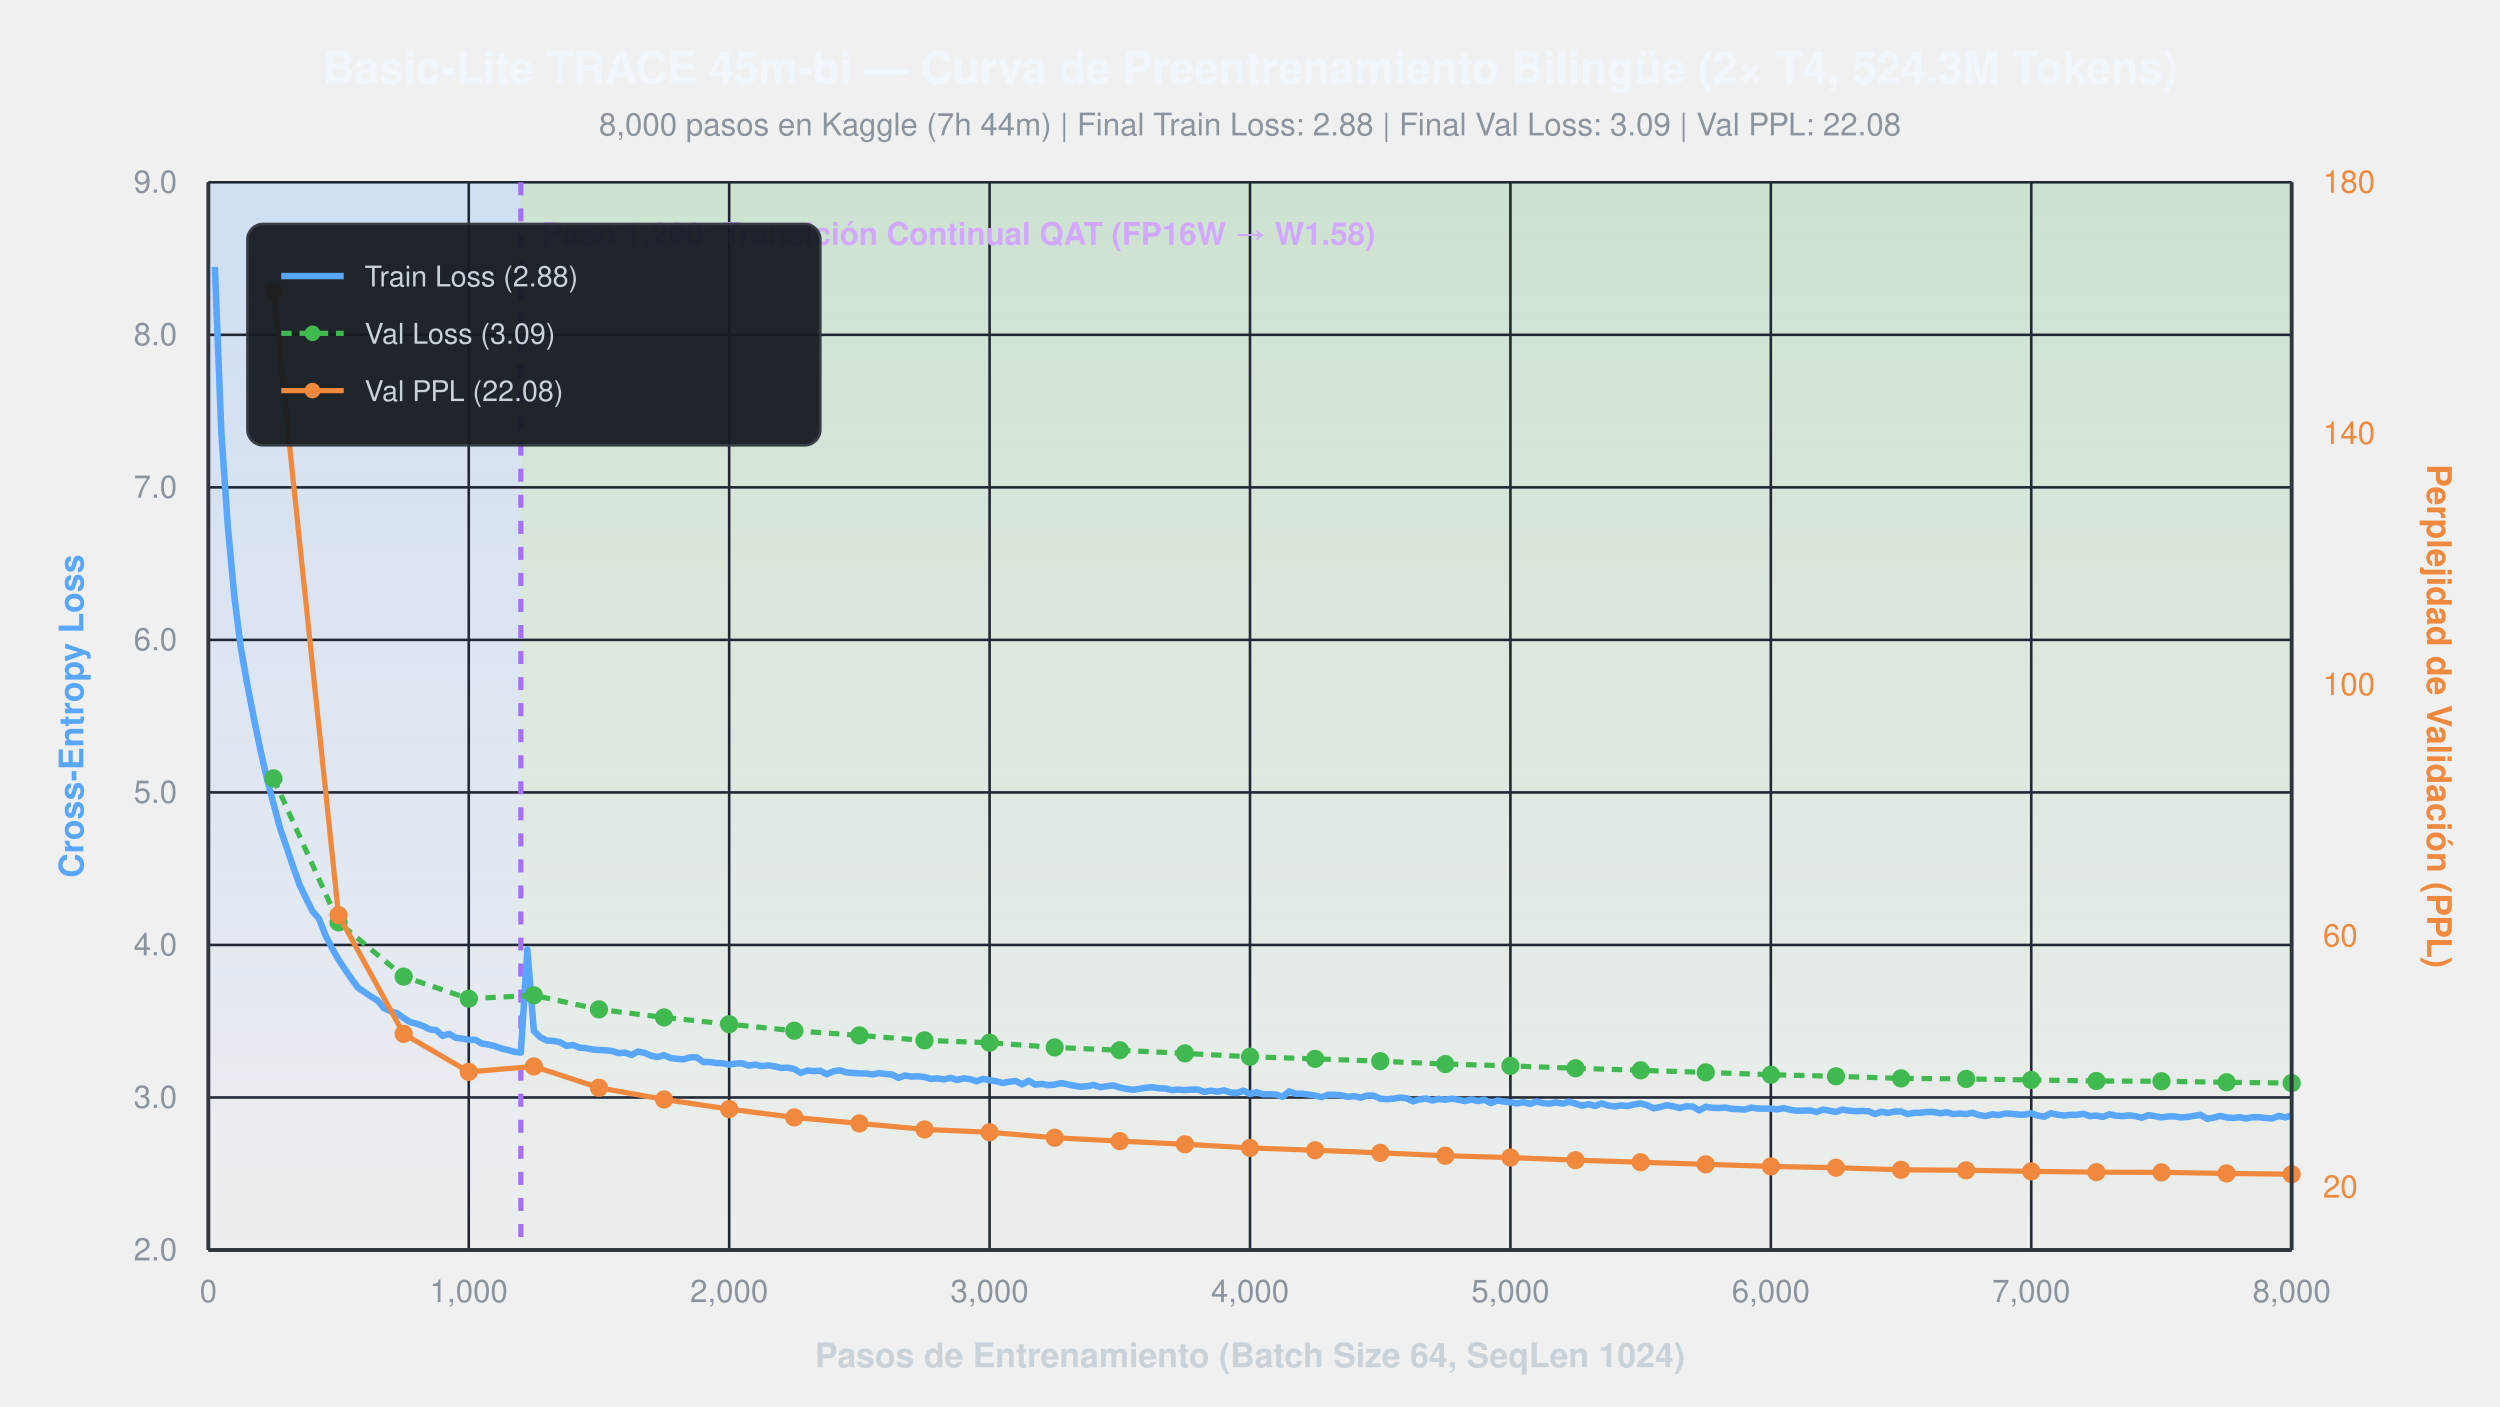
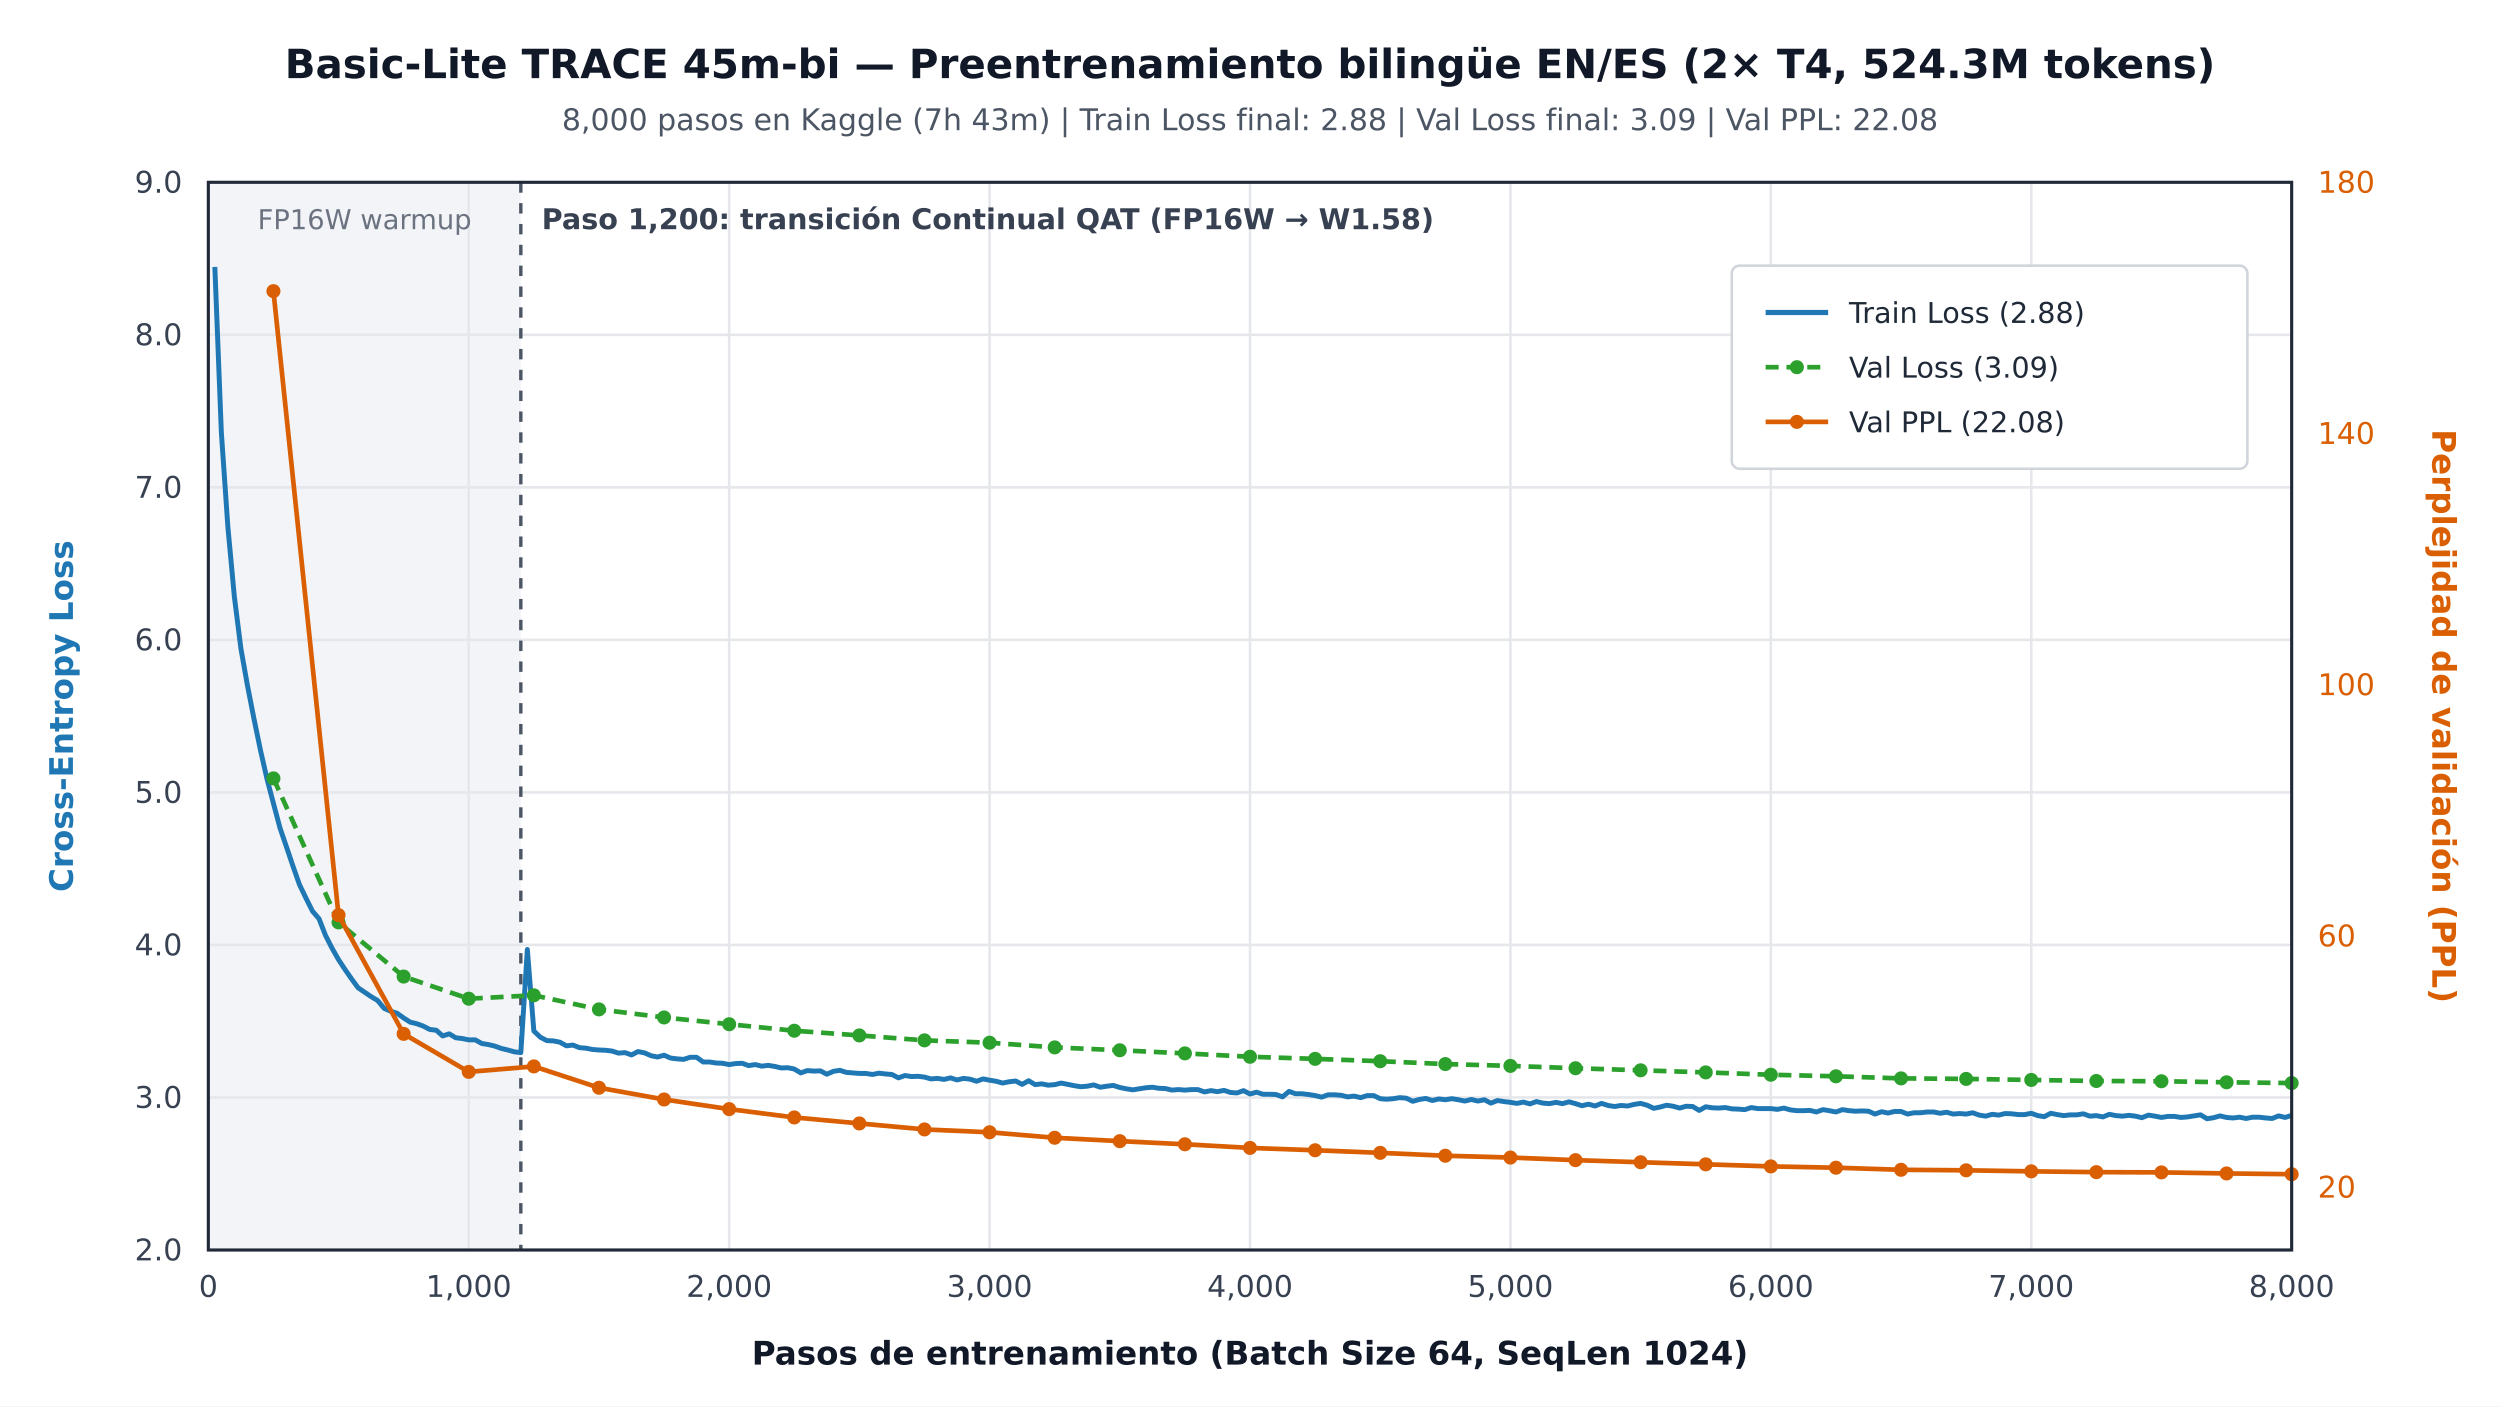
- <svg xmlns="http://www.w3.org/2000/svg" viewBox="0 0 960 540" width="100%" height="100%" style="background:#0f141c; font-family:-apple-system,BlinkMacSystemFont,'Segoe UI',Helvetica,Arial,sans-serif;">
-   <defs>
-     <linearGradient id="warmup_grad" x1="0%" y1="0%" x2="0%" y2="100%">
-       <stop offset="0%" stop-color="#388bfd" stop-opacity="0.18" />
-       <stop offset="100%" stop-color="#388bfd" stop-opacity="0.02" />
-     </linearGradient>
-     <linearGradient id="qat_grad" x1="0%" y1="0%" x2="0%" y2="100%">
-       <stop offset="0%" stop-color="#2ea043" stop-opacity="0.18" />
-       <stop offset="100%" stop-color="#2ea043" stop-opacity="0.02" />
-     </linearGradient>
-   </defs>
-   <rect x="80" y="70" width="120.0" height="410" fill="url(#warmup_grad)" />
-   <rect x="200.0" y="70" width="680.0" height="410" fill="url(#qat_grad)" />
-   <line x1="80" y1="480.0" x2="880" y2="480.0" stroke="#212836" stroke-width="1" />
-   <text x="68" y="484.0" fill="#8b949e" font-size="12" text-anchor="end">2.0</text>
-   <line x1="80" y1="421.429" x2="880" y2="421.429" stroke="#212836" stroke-width="1" />
-   <text x="68" y="425.429" fill="#8b949e" font-size="12" text-anchor="end">3.0</text>
-   <line x1="80" y1="362.857" x2="880" y2="362.857" stroke="#212836" stroke-width="1" />
-   <text x="68" y="366.857" fill="#8b949e" font-size="12" text-anchor="end">4.0</text>
-   <line x1="80" y1="304.286" x2="880" y2="304.286" stroke="#212836" stroke-width="1" />
-   <text x="68" y="308.286" fill="#8b949e" font-size="12" text-anchor="end">5.0</text>
-   <line x1="80" y1="245.714" x2="880" y2="245.714" stroke="#212836" stroke-width="1" />
-   <text x="68" y="249.714" fill="#8b949e" font-size="12" text-anchor="end">6.0</text>
-   <line x1="80" y1="187.143" x2="880" y2="187.143" stroke="#212836" stroke-width="1" />
-   <text x="68" y="191.143" fill="#8b949e" font-size="12" text-anchor="end">7.0</text>
-   <line x1="80" y1="128.571" x2="880" y2="128.571" stroke="#212836" stroke-width="1" />
-   <text x="68" y="132.571" fill="#8b949e" font-size="12" text-anchor="end">8.0</text>
-   <line x1="80" y1="70.0" x2="880" y2="70.0" stroke="#212836" stroke-width="1" />
-   <text x="68" y="74.0" fill="#8b949e" font-size="12" text-anchor="end">9.0</text>
-   <line x1="80.0" y1="70" x2="80.0" y2="480" stroke="#212836" stroke-width="1" />
-   <text x="80.0" y="500" fill="#8b949e" font-size="12" text-anchor="middle">0</text>
-   <line x1="180.0" y1="70" x2="180.0" y2="480" stroke="#212836" stroke-width="1" />
-   <text x="180.0" y="500" fill="#8b949e" font-size="12" text-anchor="middle">1,000</text>
-   <line x1="280.0" y1="70" x2="280.0" y2="480" stroke="#212836" stroke-width="1" />
-   <text x="280.0" y="500" fill="#8b949e" font-size="12" text-anchor="middle">2,000</text>
-   <line x1="380.0" y1="70" x2="380.0" y2="480" stroke="#212836" stroke-width="1" />
-   <text x="380.0" y="500" fill="#8b949e" font-size="12" text-anchor="middle">3,000</text>
-   <line x1="480.0" y1="70" x2="480.0" y2="480" stroke="#212836" stroke-width="1" />
-   <text x="480.0" y="500" fill="#8b949e" font-size="12" text-anchor="middle">4,000</text>
-   <line x1="580.0" y1="70" x2="580.0" y2="480" stroke="#212836" stroke-width="1" />
-   <text x="580.0" y="500" fill="#8b949e" font-size="12" text-anchor="middle">5,000</text>
-   <line x1="680.0" y1="70" x2="680.0" y2="480" stroke="#212836" stroke-width="1" />
-   <text x="680.0" y="500" fill="#8b949e" font-size="12" text-anchor="middle">6,000</text>
-   <line x1="780.0" y1="70" x2="780.0" y2="480" stroke="#212836" stroke-width="1" />
-   <text x="780.0" y="500" fill="#8b949e" font-size="12" text-anchor="middle">7,000</text>
-   <line x1="880.0" y1="70" x2="880.0" y2="480" stroke="#212836" stroke-width="1" />
-   <text x="880.0" y="500" fill="#8b949e" font-size="12" text-anchor="middle">8,000</text>
-   <text x="892" y="459.882" fill="#f0883e" font-size="12" text-anchor="start">20</text>
-   <text x="892" y="363.412" fill="#f0883e" font-size="12" text-anchor="start">60</text>
-   <text x="892" y="266.941" fill="#f0883e" font-size="12" text-anchor="start">100</text>
-   <text x="892" y="170.471" fill="#f0883e" font-size="12" text-anchor="start">140</text>
-   <text x="892" y="74.0" fill="#f0883e" font-size="12" text-anchor="start">180</text>
-   <line x1="200.0" y1="70" x2="200.0" y2="480" stroke="#a371f7" stroke-width="2" stroke-dasharray="5,5" />
-   <text x="208.0" y="94" fill="#d2a8ff" font-size="12" font-weight="bold">Paso 1,200: Transición Continual QAT (FP16W → W1.58)</text>
-   <polyline points="82.5,102.5 85.0,166.1 87.5,202.3 90.0,229.2 92.5,249.0 95.0,263.1 97.5,275.9 100.0,288.0 102.5,299.0 105.0,308.5 107.5,317.9 110.0,325.2 112.5,332.6 115.0,339.7 117.5,344.9 120.0,349.9 122.5,352.8 125.0,359.2 127.5,364.1 130.0,368.5 132.5,372.3 135.0,375.9 137.5,379.3 140.0,381.0 142.5,382.7 145.0,384.2 147.5,387.2 150.0,388.3 152.5,389.1 155.0,390.9 157.5,392.5 160.0,393.1 162.5,394.0 165.0,395.3 167.5,395.6 170.0,397.8 172.5,397.0 175.0,398.5 177.5,398.8 180.0,399.3 182.5,399.3 185.0,400.7 187.5,401.1 190.0,401.7 192.5,402.6 195.0,403.2 197.5,403.9 200.0,404.2 202.5,364.6 205.0,395.9 207.5,398.3 210.0,399.6 212.5,399.7 215.0,400.2 217.5,401.6 220.0,401.3 222.5,402.3 225.0,402.5 227.5,403.0 230.0,403.2 232.5,403.3 235.0,403.6 237.5,404.4 240.0,404.2 242.5,405.1 245.0,403.8 247.5,404.3 250.0,405.4 252.5,405.9 255.0,405.2 257.5,406.3 260.0,406.6 262.5,406.8 265.0,406.0 267.5,406.0 270.0,407.8 272.5,407.8 275.0,408.2 277.5,408.3 280.0,408.8 282.5,408.4 285.0,408.3 287.5,409.2 290.0,408.8 292.5,409.4 295.0,409.1 297.5,409.5 300.0,410.1 302.5,410.0 305.0,410.5 307.5,412.0 310.0,411.1 312.5,411.3 315.0,411.2 317.5,412.5 320.0,411.4 322.5,411.0 325.0,411.8 327.5,412.0 330.0,412.2 332.5,412.2 335.0,412.6 337.5,412.1 340.0,412.4 342.5,412.6 345.0,413.9 347.5,413.0 350.0,413.4 352.5,413.3 355.0,413.6 357.5,414.3 360.0,414.1 362.5,414.5 365.0,413.9 367.5,414.7 370.0,414.1 372.5,414.4 375.0,415.2 377.5,414.3 380.0,414.8 382.5,415.2 385.0,415.9 387.5,415.4 390.0,415.1 392.5,416.4 395.0,415.0 397.5,416.5 400.0,416.2 402.5,416.7 405.0,416.5 407.5,415.9 410.0,416.4 412.5,416.9 415.0,417.3 417.5,417.1 420.0,416.6 422.5,417.5 425.0,417.1 427.5,416.8 430.0,417.6 432.5,418.1 435.0,418.5 437.5,418.1 440.0,417.7 442.5,417.5 445.0,417.9 447.5,418.0 450.0,418.6 452.5,418.4 455.0,418.6 457.5,418.4 460.0,418.4 462.5,419.3 465.0,418.8 467.5,419.2 470.0,418.7 472.5,419.5 475.0,419.7 477.5,418.8 480.0,420.1 482.5,419.4 485.0,420.2 487.5,420.2 490.0,420.3 492.5,421.2 495.0,419.1 497.5,420.0 500.0,420.0 502.5,420.3 505.0,420.7 507.5,421.3 510.0,420.4 512.5,420.4 515.0,420.6 517.5,421.2 520.0,420.9 522.5,421.5 525.0,420.7 527.5,420.7 530.0,421.9 532.5,422.1 535.0,421.9 537.5,421.5 540.0,421.7 542.5,422.9 545.0,422.2 547.5,421.8 550.0,422.6 552.5,422.0 555.0,422.3 557.5,421.9 560.0,422.3 562.5,422.8 565.0,422.2 567.5,422.8 570.0,422.3 572.5,423.6 575.0,422.6 577.5,423.0 580.0,423.3 582.5,423.7 585.0,423.2 587.5,423.9 590.0,423.0 592.5,423.6 595.0,423.8 597.5,423.3 600.0,423.8 602.5,423.1 605.0,423.8 607.5,424.6 610.0,424.0 612.5,424.7 615.0,423.7 617.5,424.5 620.0,424.9 622.5,424.5 625.0,424.7 627.5,424.1 630.0,423.7 632.5,424.4 635.0,425.6 637.5,425.1 640.0,424.4 642.5,424.8 645.0,425.5 647.5,424.8 650.0,424.9 652.5,426.4 655.0,425.0 657.5,425.4 660.0,425.5 662.5,425.3 665.0,425.8 667.5,425.9 670.0,426.1 672.5,425.3 675.0,425.7 677.5,425.7 680.0,425.7 682.5,426.0 685.0,425.5 687.5,426.2 690.0,426.5 692.5,426.5 695.0,426.4 697.5,427.0 700.0,426.1 702.5,426.5 705.0,427.0 707.5,426.1 710.0,426.5 712.5,426.7 715.0,426.6 717.5,426.7 720.0,427.8 722.5,426.9 725.0,427.4 727.5,426.8 730.0,426.8 732.5,427.8 735.0,427.3 737.5,427.3 740.0,427.0 742.5,427.0 745.0,427.5 747.5,427.1 750.0,427.8 752.5,427.6 755.0,427.8 757.5,427.3 760.0,428.2 762.5,428.6 765.0,427.9 767.5,428.2 770.0,427.6 772.5,427.7 775.0,428.0 777.5,428.0 780.0,427.5 782.5,428.4 785.0,428.8 787.5,427.5 790.0,428.0 792.5,428.4 795.0,428.1 797.5,428.1 800.0,427.7 802.5,428.6 805.0,428.4 807.5,428.9 810.0,427.9 812.5,428.4 815.0,428.6 817.5,428.3 820.0,428.6 822.5,429.2 825.0,428.2 827.5,428.6 830.0,429.1 832.5,428.7 835.0,428.7 837.5,429.1 840.0,428.9 842.5,428.5 845.0,428.1 847.5,429.6 850.0,429.2 852.5,428.5 855.0,429.1 857.5,429.3 860.0,429.0 862.5,429.5 865.0,429.0 867.5,429.0 870.0,429.3 872.5,429.5 875.0,428.5 877.5,429.1 880.0,428.3" fill="none" stroke="#58a6ff" stroke-width="2.5" stroke-linejoin="round" />
-   <polyline points="105.0,298.9 130.0,354.2 155.0,375.0 180.0,383.5 205.0,382.2 230.0,387.6 255.0,390.7 280.0,393.3 305.0,395.8 330.0,397.6 355.0,399.5 380.0,400.4 405.0,402.2 430.0,403.3 455.0,404.5 480.0,405.8 505.0,406.6 530.0,407.5 555.0,408.6 580.0,409.3 605.0,410.2 630.0,411.0 655.0,411.8 680.0,412.7 705.0,413.3 730.0,414.1 755.0,414.3 780.0,414.7 805.0,415.1 830.0,415.2 855.0,415.6 880.0,415.9" fill="none" stroke="#3fb950" stroke-width="2" stroke-dasharray="4,3" stroke-linejoin="round" />
-   <circle cx="105.0" cy="298.9" r="3.5" fill="#3fb950" />
-   <circle cx="130.0" cy="354.2" r="3.5" fill="#3fb950" />
-   <circle cx="155.0" cy="375.0" r="3.5" fill="#3fb950" />
-   <circle cx="180.0" cy="383.5" r="3.5" fill="#3fb950" />
-   <circle cx="205.0" cy="382.2" r="3.5" fill="#3fb950" />
-   <circle cx="230.0" cy="387.6" r="3.5" fill="#3fb950" />
-   <circle cx="255.0" cy="390.7" r="3.5" fill="#3fb950" />
-   <circle cx="280.0" cy="393.3" r="3.5" fill="#3fb950" />
-   <circle cx="305.0" cy="395.8" r="3.5" fill="#3fb950" />
-   <circle cx="330.0" cy="397.6" r="3.5" fill="#3fb950" />
-   <circle cx="355.0" cy="399.5" r="3.5" fill="#3fb950" />
-   <circle cx="380.0" cy="400.4" r="3.5" fill="#3fb950" />
-   <circle cx="405.0" cy="402.2" r="3.5" fill="#3fb950" />
-   <circle cx="430.0" cy="403.3" r="3.5" fill="#3fb950" />
-   <circle cx="455.0" cy="404.5" r="3.5" fill="#3fb950" />
-   <circle cx="480.0" cy="405.8" r="3.5" fill="#3fb950" />
-   <circle cx="505.0" cy="406.6" r="3.5" fill="#3fb950" />
-   <circle cx="530.0" cy="407.5" r="3.5" fill="#3fb950" />
-   <circle cx="555.0" cy="408.6" r="3.5" fill="#3fb950" />
-   <circle cx="580.0" cy="409.3" r="3.5" fill="#3fb950" />
-   <circle cx="605.0" cy="410.2" r="3.5" fill="#3fb950" />
-   <circle cx="630.0" cy="411.0" r="3.5" fill="#3fb950" />
-   <circle cx="655.0" cy="411.8" r="3.5" fill="#3fb950" />
-   <circle cx="680.0" cy="412.7" r="3.5" fill="#3fb950" />
-   <circle cx="705.0" cy="413.3" r="3.5" fill="#3fb950" />
-   <circle cx="730.0" cy="414.1" r="3.5" fill="#3fb950" />
-   <circle cx="755.0" cy="414.3" r="3.5" fill="#3fb950" />
-   <circle cx="780.0" cy="414.7" r="3.5" fill="#3fb950" />
-   <circle cx="805.0" cy="415.1" r="3.5" fill="#3fb950" />
-   <circle cx="830.0" cy="415.2" r="3.5" fill="#3fb950" />
-   <circle cx="855.0" cy="415.6" r="3.5" fill="#3fb950" />
-   <circle cx="880.0" cy="415.9" r="3.5" fill="#3fb950" />
-   <polyline points="105.0,111.8 130.0,351.4 155.0,397.0 180.0,411.6 205.0,409.5 230.0,417.7 255.0,422.2 280.0,425.9 305.0,429.1 330.0,431.4 355.0,433.7 380.0,434.8 405.0,436.9 430.0,438.2 455.0,439.4 480.0,440.8 505.0,441.7 530.0,442.7 555.0,443.8 580.0,444.5 605.0,445.5 630.0,446.3 655.0,447.1 680.0,447.9 705.0,448.4 730.0,449.2 755.0,449.4 780.0,449.8 805.0,450.1 830.0,450.2 855.0,450.6 880.0,450.9" fill="none" stroke="#f0883e" stroke-width="2" stroke-linejoin="round" />
-   <circle cx="105.0" cy="111.8" r="3.5" fill="#f0883e" />
-   <circle cx="130.0" cy="351.4" r="3.5" fill="#f0883e" />
-   <circle cx="155.0" cy="397.0" r="3.5" fill="#f0883e" />
-   <circle cx="180.0" cy="411.6" r="3.5" fill="#f0883e" />
-   <circle cx="205.0" cy="409.5" r="3.5" fill="#f0883e" />
-   <circle cx="230.0" cy="417.7" r="3.5" fill="#f0883e" />
-   <circle cx="255.0" cy="422.2" r="3.5" fill="#f0883e" />
-   <circle cx="280.0" cy="425.9" r="3.5" fill="#f0883e" />
-   <circle cx="305.0" cy="429.1" r="3.5" fill="#f0883e" />
-   <circle cx="330.0" cy="431.4" r="3.5" fill="#f0883e" />
-   <circle cx="355.0" cy="433.7" r="3.5" fill="#f0883e" />
-   <circle cx="380.0" cy="434.8" r="3.5" fill="#f0883e" />
-   <circle cx="405.0" cy="436.9" r="3.5" fill="#f0883e" />
-   <circle cx="430.0" cy="438.2" r="3.5" fill="#f0883e" />
-   <circle cx="455.0" cy="439.4" r="3.5" fill="#f0883e" />
-   <circle cx="480.0" cy="440.8" r="3.5" fill="#f0883e" />
-   <circle cx="505.0" cy="441.7" r="3.5" fill="#f0883e" />
-   <circle cx="530.0" cy="442.7" r="3.5" fill="#f0883e" />
-   <circle cx="555.0" cy="443.8" r="3.5" fill="#f0883e" />
-   <circle cx="580.0" cy="444.5" r="3.5" fill="#f0883e" />
-   <circle cx="605.0" cy="445.5" r="3.5" fill="#f0883e" />
-   <circle cx="630.0" cy="446.3" r="3.5" fill="#f0883e" />
-   <circle cx="655.0" cy="447.1" r="3.5" fill="#f0883e" />
-   <circle cx="680.0" cy="447.9" r="3.5" fill="#f0883e" />
-   <circle cx="705.0" cy="448.4" r="3.5" fill="#f0883e" />
-   <circle cx="730.0" cy="449.2" r="3.5" fill="#f0883e" />
-   <circle cx="755.0" cy="449.4" r="3.5" fill="#f0883e" />
-   <circle cx="780.0" cy="449.8" r="3.5" fill="#f0883e" />
-   <circle cx="805.0" cy="450.1" r="3.5" fill="#f0883e" />
-   <circle cx="830.0" cy="450.2" r="3.5" fill="#f0883e" />
-   <circle cx="855.0" cy="450.6" r="3.5" fill="#f0883e" />
-   <circle cx="880.0" cy="450.9" r="3.5" fill="#f0883e" />
-   <line x1="80" y1="480" x2="880" y2="480" stroke="#30363d" stroke-width="1.5" />
-   <line x1="80" y1="70" x2="80" y2="480" stroke="#30363d" stroke-width="1.5" />
-   <line x1="880" y1="70" x2="880" y2="480" stroke="#30363d" stroke-width="1.5" />
-   <text x="480.0" y="525" fill="#c9d1d9" font-size="13" font-weight="bold" text-anchor="middle">Pasos de Entrenamiento (Batch Size 64, SeqLen 1024)</text>
-   <text x="32" y="275.0" fill="#58a6ff" font-size="13" font-weight="bold" text-anchor="middle" transform="rotate(-90 32 275.0)">Cross-Entropy Loss</text>
-   <text x="932" y="275.0" fill="#f0883e" font-size="13" font-weight="bold" text-anchor="middle" transform="rotate(90 932 275.0)">Perplejidad de Validación (PPL)</text>
-   <text x="480.0" y="32" fill="#f0f6fc" font-size="17" font-weight="bold" text-anchor="middle">Basic-Lite TRACE 45m-bi — Curva de Preentrenamiento Bilingüe (2× T4, 524.3M Tokens)</text>
-   <text x="480.0" y="52" fill="#8b949e" font-size="12" text-anchor="middle">8,000 pasos en Kaggle (7h 44m) | Final Train Loss: 2.88 | Final Val Loss: 3.09 | Val PPL: 22.08</text>
-   <rect x="95" y="86" width="220" height="85" rx="6" fill="#161b22" stroke="#30363d" stroke-width="1" opacity="0.95" />
-   <line x1="108" y1="106" x2="132" y2="106" stroke="#58a6ff" stroke-width="2.5" />
-   <text x="140" y="110" fill="#c9d1d9" font-size="11">Train Loss (2.88)</text>
-   <line x1="108" y1="128" x2="132" y2="128" stroke="#3fb950" stroke-width="2" stroke-dasharray="4,3" />
-   <circle cx="120" cy="128" r="3" fill="#3fb950" />
-   <text x="140" y="132" fill="#c9d1d9" font-size="11">Val Loss (3.09)</text>
-   <line x1="108" y1="150" x2="132" y2="150" stroke="#f0883e" stroke-width="2" />
-   <circle cx="120" cy="150" r="3" fill="#f0883e" />
-   <text x="140" y="154" fill="#c9d1d9" font-size="11">Val PPL (22.08)</text>
+ <svg xmlns="http://www.w3.org/2000/svg" viewBox="0 0 960 540" width="100%" height="100%" style="background:#ffffff; font-family:'DejaVu Sans',Arial,Helvetica,sans-serif;">
+   <rect x="0" y="0" width="960" height="540" fill="#ffffff" />
+   <rect x="80" y="70" width="800" height="410" fill="#ffffff" />
+   <rect x="80" y="70" width="120.0" height="410" fill="#f2f4f8" />
+   <line x1="80" y1="480.0" x2="880" y2="480.0" stroke="#e5e7eb" stroke-width="1" />
+   <text x="70" y="484.0" fill="#374151" font-size="11.5" text-anchor="end">2.0</text>
+   <line x1="80" y1="421.429" x2="880" y2="421.429" stroke="#e5e7eb" stroke-width="1" />
+   <text x="70" y="425.429" fill="#374151" font-size="11.5" text-anchor="end">3.0</text>
+   <line x1="80" y1="362.857" x2="880" y2="362.857" stroke="#e5e7eb" stroke-width="1" />
+   <text x="70" y="366.857" fill="#374151" font-size="11.5" text-anchor="end">4.0</text>
+   <line x1="80" y1="304.286" x2="880" y2="304.286" stroke="#e5e7eb" stroke-width="1" />
+   <text x="70" y="308.286" fill="#374151" font-size="11.5" text-anchor="end">5.0</text>
+   <line x1="80" y1="245.714" x2="880" y2="245.714" stroke="#e5e7eb" stroke-width="1" />
+   <text x="70" y="249.714" fill="#374151" font-size="11.5" text-anchor="end">6.0</text>
+   <line x1="80" y1="187.143" x2="880" y2="187.143" stroke="#e5e7eb" stroke-width="1" />
+   <text x="70" y="191.143" fill="#374151" font-size="11.5" text-anchor="end">7.0</text>
+   <line x1="80" y1="128.571" x2="880" y2="128.571" stroke="#e5e7eb" stroke-width="1" />
+   <text x="70" y="132.571" fill="#374151" font-size="11.5" text-anchor="end">8.0</text>
+   <line x1="80" y1="70.0" x2="880" y2="70.0" stroke="#e5e7eb" stroke-width="1" />
+   <text x="70" y="74.0" fill="#374151" font-size="11.5" text-anchor="end">9.0</text>
+   <line x1="180.0" y1="70" x2="180.0" y2="480" stroke="#e5e7eb" stroke-width="1" />
+   <text x="80.0" y="498" fill="#374151" font-size="11.5" text-anchor="middle">0</text>
+   <text x="180.0" y="498" fill="#374151" font-size="11.5" text-anchor="middle">1,000</text>
+   <line x1="280.0" y1="70" x2="280.0" y2="480" stroke="#e5e7eb" stroke-width="1" />
+   <text x="280.0" y="498" fill="#374151" font-size="11.5" text-anchor="middle">2,000</text>
+   <line x1="380.0" y1="70" x2="380.0" y2="480" stroke="#e5e7eb" stroke-width="1" />
+   <text x="380.0" y="498" fill="#374151" font-size="11.5" text-anchor="middle">3,000</text>
+   <line x1="480.0" y1="70" x2="480.0" y2="480" stroke="#e5e7eb" stroke-width="1" />
+   <text x="480.0" y="498" fill="#374151" font-size="11.5" text-anchor="middle">4,000</text>
+   <line x1="580.0" y1="70" x2="580.0" y2="480" stroke="#e5e7eb" stroke-width="1" />
+   <text x="580.0" y="498" fill="#374151" font-size="11.5" text-anchor="middle">5,000</text>
+   <line x1="680.0" y1="70" x2="680.0" y2="480" stroke="#e5e7eb" stroke-width="1" />
+   <text x="680.0" y="498" fill="#374151" font-size="11.5" text-anchor="middle">6,000</text>
+   <line x1="780.0" y1="70" x2="780.0" y2="480" stroke="#e5e7eb" stroke-width="1" />
+   <text x="780.0" y="498" fill="#374151" font-size="11.5" text-anchor="middle">7,000</text>
+   <text x="880.0" y="498" fill="#374151" font-size="11.5" text-anchor="middle">8,000</text>
+   <text x="890" y="459.882" fill="#d95f02" font-size="11.5" text-anchor="start">20</text>
+   <text x="890" y="363.412" fill="#d95f02" font-size="11.5" text-anchor="start">60</text>
+   <text x="890" y="266.941" fill="#d95f02" font-size="11.5" text-anchor="start">100</text>
+   <text x="890" y="170.471" fill="#d95f02" font-size="11.5" text-anchor="start">140</text>
+   <text x="890" y="74.0" fill="#d95f02" font-size="11.5" text-anchor="start">180</text>
+   <line x1="200.0" y1="70" x2="200.0" y2="480" stroke="#4b5563" stroke-width="1.3" stroke-dasharray="4,4" />
+   <text x="140.0" y="88" fill="#6b7280" font-size="10.5" text-anchor="middle">FP16W warmup</text>
+   <text x="208.0" y="88" fill="#374151" font-size="11" font-weight="bold">Paso 1,200: transición Continual QAT (FP16W → W1.58)</text>
+   <polyline points="82.5,102.5 85.0,166.1 87.5,202.3 90.0,229.2 92.5,249.0 95.0,263.1 97.5,275.9 100.0,288.0 102.5,299.0 105.0,308.5 107.5,317.9 110.0,325.2 112.5,332.6 115.0,339.7 117.5,344.9 120.0,349.9 122.5,352.8 125.0,359.2 127.5,364.1 130.0,368.5 132.5,372.3 135.0,375.9 137.5,379.3 140.0,381.0 142.5,382.7 145.0,384.2 147.5,387.2 150.0,388.3 152.5,389.1 155.0,390.9 157.5,392.5 160.0,393.1 162.5,394.0 165.0,395.3 167.5,395.6 170.0,397.8 172.5,397.0 175.0,398.5 177.5,398.8 180.0,399.3 182.5,399.3 185.0,400.7 187.5,401.1 190.0,401.7 192.5,402.6 195.0,403.2 197.5,403.9 200.0,404.2 202.5,364.6 205.0,395.9 207.5,398.3 210.0,399.6 212.5,399.7 215.0,400.2 217.5,401.6 220.0,401.3 222.5,402.3 225.0,402.5 227.5,403.0 230.0,403.2 232.5,403.3 235.0,403.6 237.5,404.4 240.0,404.2 242.5,405.1 245.0,403.8 247.5,404.3 250.0,405.4 252.5,405.9 255.0,405.2 257.5,406.3 260.0,406.6 262.5,406.8 265.0,406.0 267.5,406.0 270.0,407.8 272.5,407.8 275.0,408.2 277.5,408.3 280.0,408.8 282.5,408.4 285.0,408.3 287.5,409.2 290.0,408.8 292.5,409.4 295.0,409.1 297.5,409.5 300.0,410.1 302.5,410.0 305.0,410.5 307.5,412.0 310.0,411.1 312.5,411.3 315.0,411.2 317.5,412.5 320.0,411.4 322.5,411.0 325.0,411.8 327.5,412.0 330.0,412.2 332.5,412.2 335.0,412.6 337.5,412.1 340.0,412.4 342.5,412.6 345.0,413.9 347.5,413.0 350.0,413.4 352.5,413.3 355.0,413.6 357.5,414.3 360.0,414.1 362.5,414.5 365.0,413.9 367.5,414.7 370.0,414.1 372.5,414.4 375.0,415.2 377.5,414.3 380.0,414.8 382.5,415.2 385.0,415.9 387.5,415.4 390.0,415.1 392.5,416.4 395.0,415.0 397.5,416.5 400.0,416.2 402.5,416.7 405.0,416.5 407.5,415.9 410.0,416.4 412.5,416.9 415.0,417.3 417.5,417.1 420.0,416.6 422.5,417.5 425.0,417.1 427.5,416.8 430.0,417.6 432.5,418.1 435.0,418.5 437.5,418.1 440.0,417.7 442.5,417.5 445.0,417.9 447.5,418.0 450.0,418.6 452.5,418.4 455.0,418.6 457.5,418.4 460.0,418.4 462.5,419.3 465.0,418.8 467.5,419.2 470.0,418.7 472.5,419.5 475.0,419.7 477.5,418.8 480.0,420.1 482.5,419.4 485.0,420.2 487.5,420.2 490.0,420.3 492.5,421.2 495.0,419.1 497.5,420.0 500.0,420.0 502.5,420.3 505.0,420.7 507.5,421.3 510.0,420.4 512.5,420.4 515.0,420.6 517.5,421.2 520.0,420.9 522.5,421.5 525.0,420.7 527.5,420.7 530.0,421.9 532.5,422.1 535.0,421.9 537.5,421.5 540.0,421.7 542.5,422.9 545.0,422.2 547.5,421.8 550.0,422.6 552.5,422.0 555.0,422.3 557.5,421.9 560.0,422.3 562.5,422.8 565.0,422.2 567.5,422.8 570.0,422.3 572.5,423.6 575.0,422.6 577.5,423.0 580.0,423.3 582.5,423.7 585.0,423.2 587.5,423.9 590.0,423.0 592.5,423.6 595.0,423.8 597.5,423.3 600.0,423.8 602.5,423.1 605.0,423.8 607.5,424.6 610.0,424.0 612.5,424.7 615.0,423.7 617.5,424.5 620.0,424.9 622.5,424.5 625.0,424.7 627.5,424.1 630.0,423.7 632.5,424.4 635.0,425.6 637.5,425.1 640.0,424.4 642.5,424.8 645.0,425.5 647.5,424.8 650.0,424.9 652.5,426.4 655.0,425.0 657.5,425.4 660.0,425.5 662.5,425.3 665.0,425.8 667.5,425.9 670.0,426.1 672.5,425.3 675.0,425.7 677.5,425.7 680.0,425.7 682.5,426.0 685.0,425.5 687.5,426.2 690.0,426.5 692.5,426.5 695.0,426.4 697.5,427.0 700.0,426.1 702.5,426.5 705.0,427.0 707.5,426.1 710.0,426.5 712.5,426.7 715.0,426.6 717.5,426.7 720.0,427.8 722.5,426.9 725.0,427.4 727.5,426.8 730.0,426.8 732.5,427.8 735.0,427.3 737.5,427.3 740.0,427.0 742.5,427.0 745.0,427.5 747.5,427.1 750.0,427.8 752.5,427.6 755.0,427.8 757.5,427.3 760.0,428.2 762.5,428.6 765.0,427.9 767.5,428.2 770.0,427.6 772.5,427.7 775.0,428.0 777.5,428.0 780.0,427.5 782.5,428.4 785.0,428.8 787.5,427.5 790.0,428.0 792.5,428.4 795.0,428.1 797.5,428.1 800.0,427.7 802.5,428.6 805.0,428.4 807.5,428.9 810.0,427.9 812.5,428.4 815.0,428.6 817.5,428.3 820.0,428.6 822.5,429.2 825.0,428.2 827.5,428.6 830.0,429.1 832.5,428.7 835.0,428.7 837.5,429.1 840.0,428.9 842.5,428.5 845.0,428.1 847.5,429.6 850.0,429.2 852.5,428.5 855.0,429.1 857.5,429.3 860.0,429.0 862.5,429.5 865.0,429.0 867.5,429.0 870.0,429.3 872.5,429.5 875.0,428.5 877.5,429.1 880.0,428.3" fill="none" stroke="#1f77b4" stroke-width="1.9" stroke-linejoin="round" />
+   <polyline points="105.0,298.9 130.0,354.2 155.0,375.0 180.0,383.5 205.0,382.2 230.0,387.6 255.0,390.7 280.0,393.3 305.0,395.8 330.0,397.6 355.0,399.5 380.0,400.4 405.0,402.2 430.0,403.3 455.0,404.5 480.0,405.8 505.0,406.6 530.0,407.5 555.0,408.6 580.0,409.3 605.0,410.2 630.0,411.0 655.0,411.8 680.0,412.7 705.0,413.3 730.0,414.1 755.0,414.3 780.0,414.7 805.0,415.1 830.0,415.2 855.0,415.6 880.0,415.9" fill="none" stroke="#2ca02c" stroke-width="1.8" stroke-dasharray="5,3" stroke-linejoin="round" />
+   <g fill="#2ca02c">
+     <circle cx="105.0" cy="298.9" r="2.7" />
+     <circle cx="130.0" cy="354.2" r="2.7" />
+     <circle cx="155.0" cy="375.0" r="2.7" />
+     <circle cx="180.0" cy="383.5" r="2.7" />
+     <circle cx="205.0" cy="382.2" r="2.7" />
+     <circle cx="230.0" cy="387.6" r="2.7" />
+     <circle cx="255.0" cy="390.7" r="2.7" />
+     <circle cx="280.0" cy="393.3" r="2.7" />
+     <circle cx="305.0" cy="395.8" r="2.7" />
+     <circle cx="330.0" cy="397.6" r="2.7" />
+     <circle cx="355.0" cy="399.5" r="2.7" />
+     <circle cx="380.0" cy="400.4" r="2.7" />
+     <circle cx="405.0" cy="402.2" r="2.7" />
+     <circle cx="430.0" cy="403.3" r="2.7" />
+     <circle cx="455.0" cy="404.5" r="2.7" />
+     <circle cx="480.0" cy="405.8" r="2.7" />
+     <circle cx="505.0" cy="406.6" r="2.7" />
+     <circle cx="530.0" cy="407.5" r="2.7" />
+     <circle cx="555.0" cy="408.6" r="2.7" />
+     <circle cx="580.0" cy="409.3" r="2.7" />
+     <circle cx="605.0" cy="410.2" r="2.7" />
+     <circle cx="630.0" cy="411.0" r="2.7" />
+     <circle cx="655.0" cy="411.8" r="2.7" />
+     <circle cx="680.0" cy="412.7" r="2.7" />
+     <circle cx="705.0" cy="413.3" r="2.7" />
+     <circle cx="730.0" cy="414.1" r="2.7" />
+     <circle cx="755.0" cy="414.3" r="2.7" />
+     <circle cx="780.0" cy="414.7" r="2.7" />
+     <circle cx="805.0" cy="415.1" r="2.7" />
+     <circle cx="830.0" cy="415.2" r="2.7" />
+     <circle cx="855.0" cy="415.6" r="2.7" />
+     <circle cx="880.0" cy="415.9" r="2.7" />
+   </g>
+   <polyline points="105.0,111.8 130.0,351.4 155.0,397.0 180.0,411.6 205.0,409.5 230.0,417.7 255.0,422.2 280.0,425.9 305.0,429.1 330.0,431.4 355.0,433.7 380.0,434.8 405.0,436.9 430.0,438.2 455.0,439.4 480.0,440.8 505.0,441.7 530.0,442.7 555.0,443.8 580.0,444.5 605.0,445.5 630.0,446.3 655.0,447.1 680.0,447.9 705.0,448.4 730.0,449.2 755.0,449.4 780.0,449.8 805.0,450.1 830.0,450.2 855.0,450.6 880.0,450.9" fill="none" stroke="#d95f02" stroke-width="1.8" stroke-linejoin="round" />
+   <g fill="#d95f02">
+     <circle cx="105.0" cy="111.8" r="2.7" />
+     <circle cx="130.0" cy="351.4" r="2.7" />
+     <circle cx="155.0" cy="397.0" r="2.7" />
+     <circle cx="180.0" cy="411.6" r="2.7" />
+     <circle cx="205.0" cy="409.5" r="2.7" />
+     <circle cx="230.0" cy="417.7" r="2.7" />
+     <circle cx="255.0" cy="422.2" r="2.7" />
+     <circle cx="280.0" cy="425.9" r="2.7" />
+     <circle cx="305.0" cy="429.1" r="2.7" />
+     <circle cx="330.0" cy="431.4" r="2.7" />
+     <circle cx="355.0" cy="433.7" r="2.7" />
+     <circle cx="380.0" cy="434.8" r="2.7" />
+     <circle cx="405.0" cy="436.9" r="2.7" />
+     <circle cx="430.0" cy="438.2" r="2.7" />
+     <circle cx="455.0" cy="439.4" r="2.7" />
+     <circle cx="480.0" cy="440.8" r="2.7" />
+     <circle cx="505.0" cy="441.7" r="2.7" />
+     <circle cx="530.0" cy="442.7" r="2.7" />
+     <circle cx="555.0" cy="443.8" r="2.7" />
+     <circle cx="580.0" cy="444.5" r="2.7" />
+     <circle cx="605.0" cy="445.5" r="2.7" />
+     <circle cx="630.0" cy="446.3" r="2.7" />
+     <circle cx="655.0" cy="447.1" r="2.7" />
+     <circle cx="680.0" cy="447.9" r="2.7" />
+     <circle cx="705.0" cy="448.4" r="2.7" />
+     <circle cx="730.0" cy="449.2" r="2.7" />
+     <circle cx="755.0" cy="449.4" r="2.7" />
+     <circle cx="780.0" cy="449.8" r="2.7" />
+     <circle cx="805.0" cy="450.1" r="2.7" />
+     <circle cx="830.0" cy="450.2" r="2.7" />
+     <circle cx="855.0" cy="450.6" r="2.7" />
+     <circle cx="880.0" cy="450.9" r="2.7" />
+   </g>
+   <rect x="80" y="70" width="800" height="410" fill="none" stroke="#1f2937" stroke-width="1.2" />
+   <text x="480.0" y="524" fill="#111827" font-size="12.5" font-weight="bold" text-anchor="middle">Pasos de entrenamiento (Batch Size 64, SeqLen 1024)</text>
+   <text x="28" y="275.0" fill="#1f77b4" font-size="12.5" font-weight="bold" text-anchor="middle" transform="rotate(-90 28 275.0)">Cross-Entropy Loss</text>
+   <text x="934" y="275.0" fill="#d95f02" font-size="12.5" font-weight="bold" text-anchor="middle" transform="rotate(90 934 275.0)">Perplejidad de validación (PPL)</text>
+   <text x="480.0" y="30" fill="#111827" font-size="15.5" font-weight="bold" text-anchor="middle">Basic-Lite TRACE 45m-bi — Preentrenamiento bilingüe EN/ES (2× T4, 524.3M tokens)</text>
+   <text x="480.0" y="50" fill="#4b5563" font-size="11.5" text-anchor="middle">8,000 pasos en Kaggle (7h 43m)  |  Train Loss final: 2.88  |  Val Loss final: 3.09  |  Val PPL: 22.08</text>
+   <rect x="665" y="102" width="198" height="78" rx="3" fill="#ffffff" stroke="#d1d5db" stroke-width="1" />
+   <line x1="678" y1="120" x2="702" y2="120" stroke="#1f77b4" stroke-width="2" />
+   <text x="710" y="124" fill="#1f2937" font-size="11">Train Loss (2.88)</text>
+   <line x1="678" y1="141" x2="702" y2="141" stroke="#2ca02c" stroke-width="1.8" stroke-dasharray="5,3" />
+   <circle cx="690" cy="141" r="2.7" fill="#2ca02c" />
+   <text x="710" y="145" fill="#1f2937" font-size="11">Val Loss (3.09)</text>
+   <line x1="678" y1="162" x2="702" y2="162" stroke="#d95f02" stroke-width="1.8" />
+   <circle cx="690" cy="162" r="2.7" fill="#d95f02" />
+   <text x="710" y="166" fill="#1f2937" font-size="11">Val PPL (22.08)</text>
</svg>
